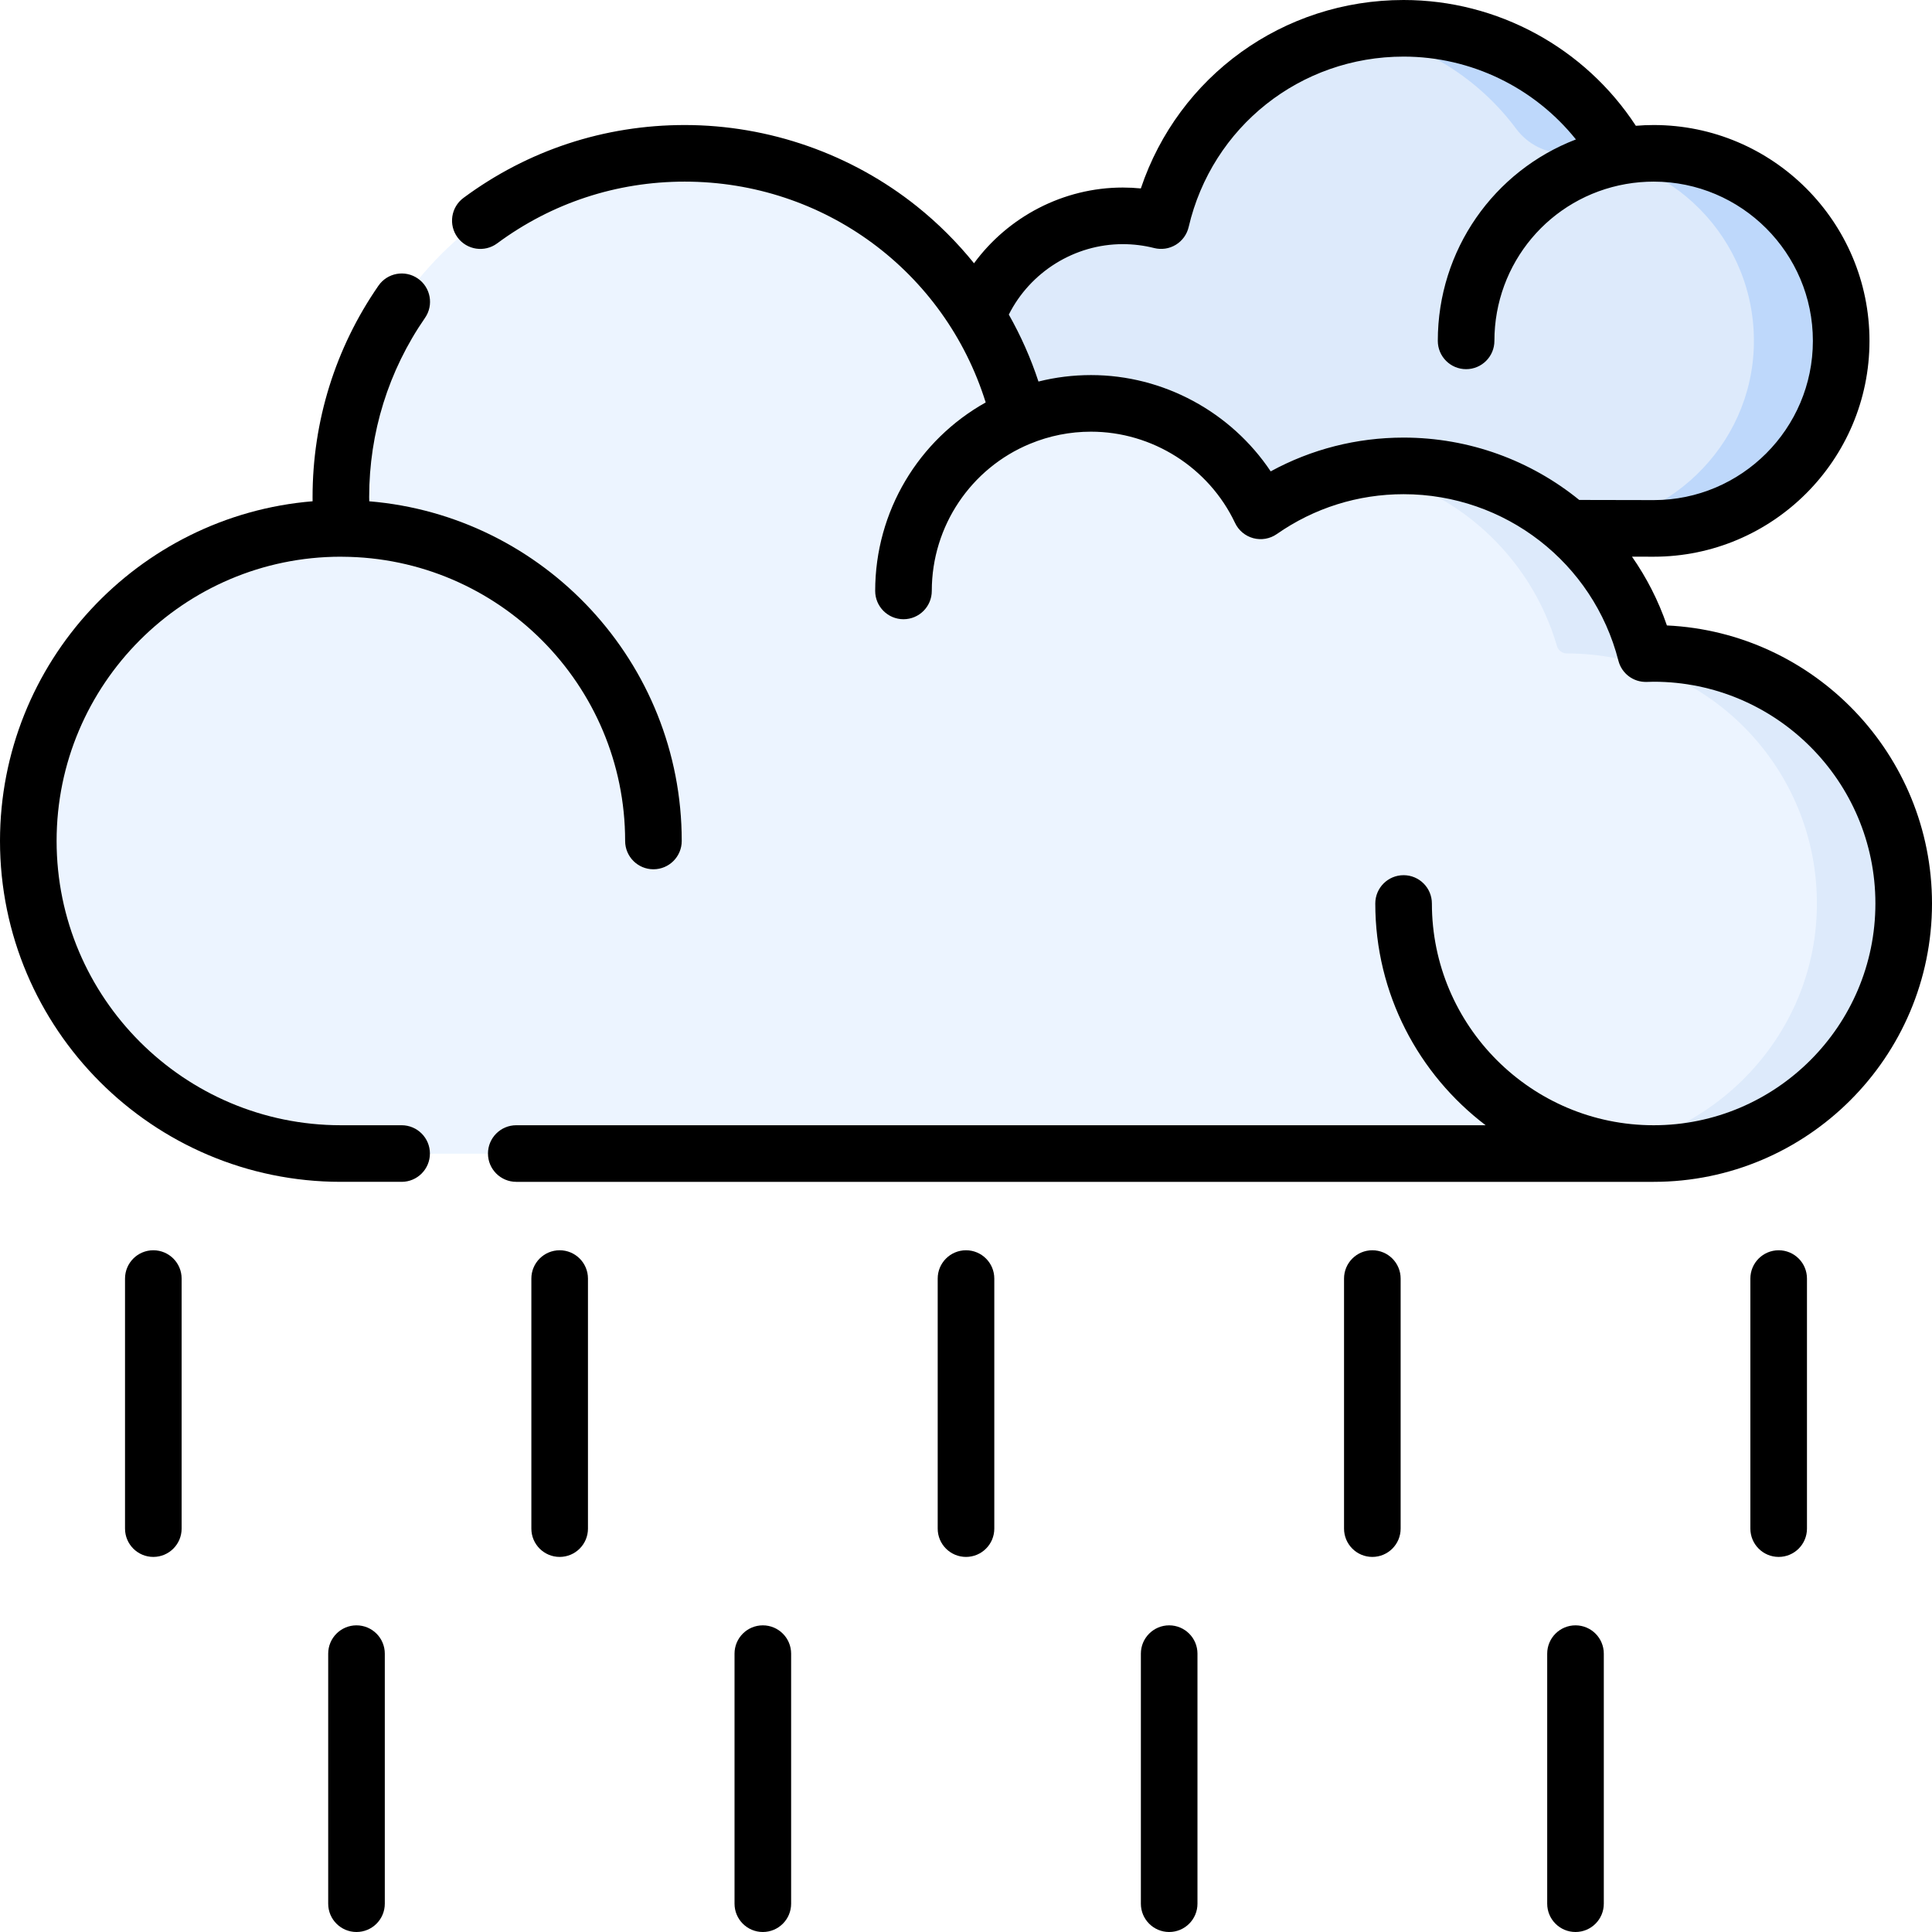
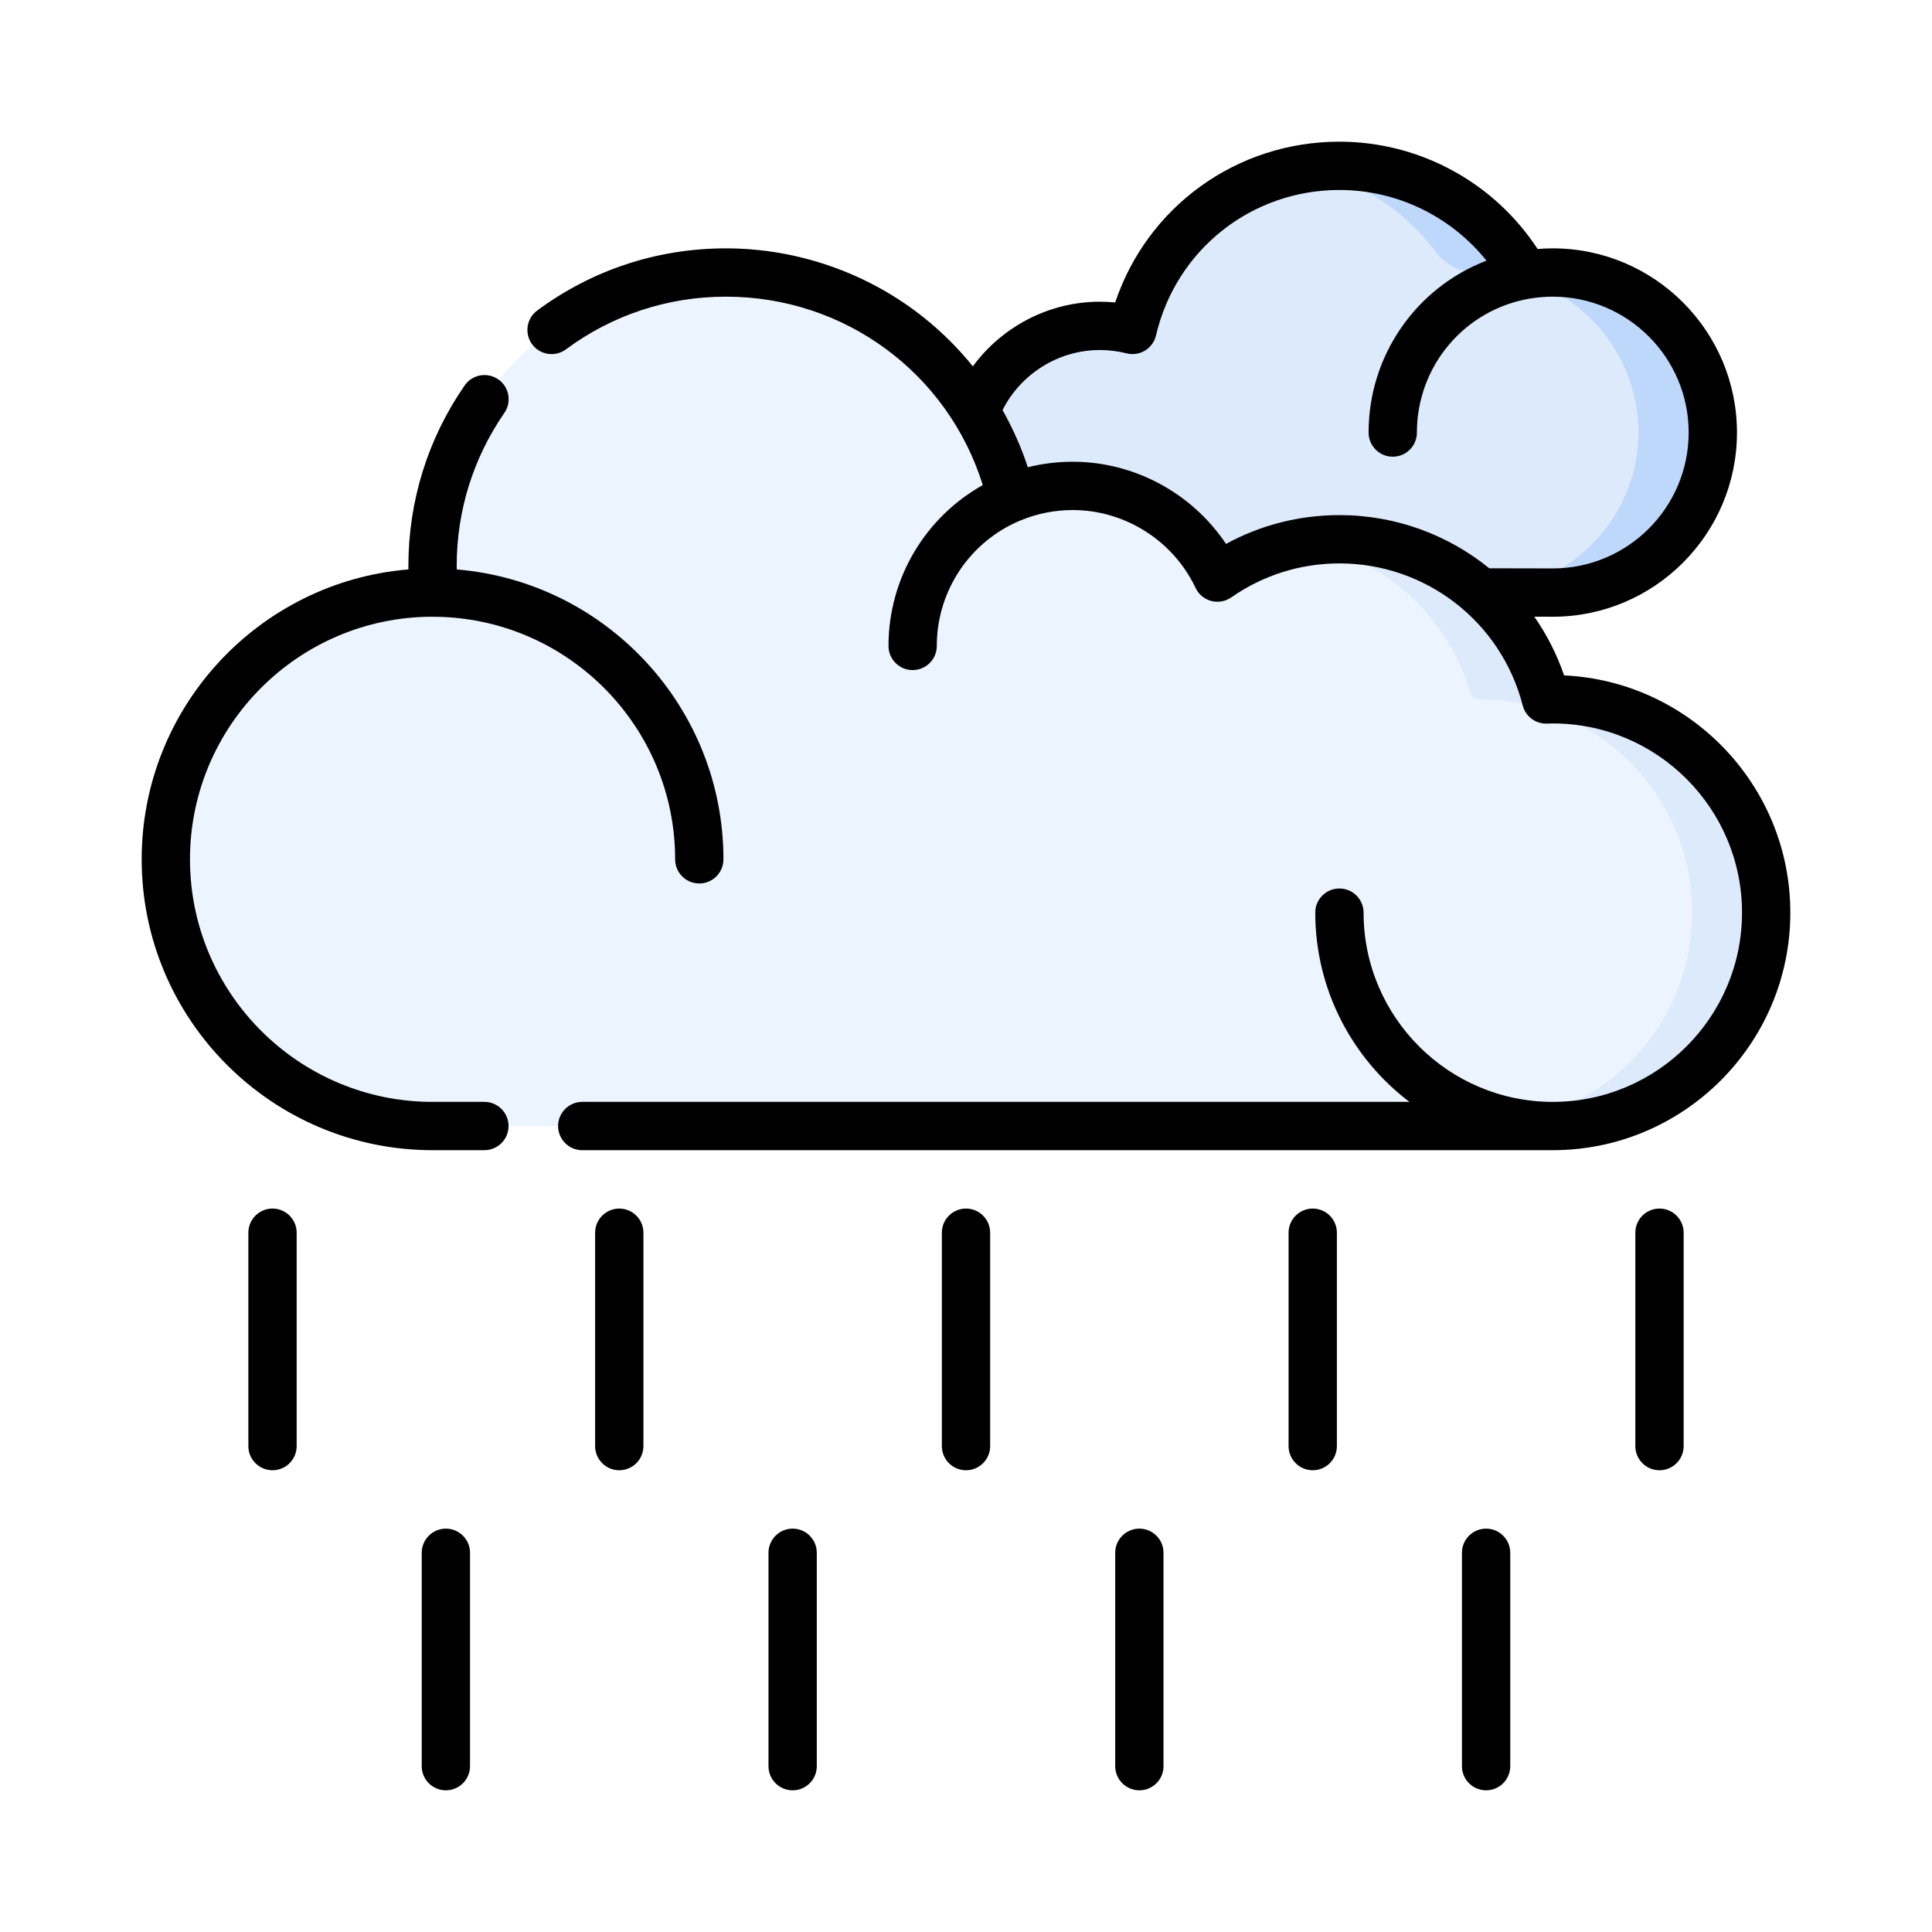
- <svg xmlns="http://www.w3.org/2000/svg" id="Capa_1" enable-background="new 0 0 512 512" height="512" viewBox="0 0 512 512" width="512">
-   <g>
-     <g>
-       <path d="m297.417 140.033c-23.801 0-42.897-20.421-41.18-44.563 1.41-19.817 17.108-36.027 36.872-38.05 2.782-.285 5.513-.289 8.171-.041 3.628.338 6.974-1.954 8.161-5.398 8.925-25.883 33.481-44.481 62.396-44.481 21.694 0 40.935 10.471 52.965 26.631 3.067 4.12 7.852 6.537 12.988 6.504.104-.001.209-.001.314-.001 27.731 0 50.158 22.712 49.693 50.549-.455 27.251-23.256 48.851-50.511 48.851h-139.869z" fill="#ddeafb" />
-       <path d="m438.104 40.633c-.105 0-.209 0-.314.001-5.136.034-9.921-2.384-12.988-6.504-12.03-16.159-31.271-26.63-52.965-26.63-3.918 0-7.751.353-11.481 1.007 16.908 2.978 31.595 12.392 41.445 25.623 3.067 4.12 7.852 6.537 12.988 6.504.104-.001.209-.001.314-.001 27.731 0 50.158 22.712 49.693 50.549-.455 27.251-23.256 48.851-50.511 48.851h23c27.255 0 50.056-21.6 50.511-48.851.466-27.837-21.961-50.549-49.692-50.549z" fill="#bed8fb" />
-       <g>
-         <g>
-           <path d="m438.233 173.167h-.023c-1.221 0-2.271-.821-2.613-1.993-8.026-27.564-33.476-47.707-63.631-47.707-11.275 0-21.887 2.825-31.179 7.795-3.642 1.948-8.163.93-10.478-2.49-8.934-13.196-24.04-21.872-41.176-21.872-4.008 0-7.903.477-11.635 1.374-4.043.972-8.218-1.2-9.524-5.148-12.002-36.299-46.202-62.492-86.524-62.492-50.322 0-91.117 40.794-91.117 91.117 0 1.143.029 2.278.077 3.409.047 1.119-.32 2.217-1.009 3.1l-.071.091c-.863 1.106-2.17 1.758-3.571 1.835-44.09 2.402-79.009 39.258-78.247 84.123.771 45.352 38.501 81.391 83.861 81.391h345.872c36.419 0 66.776-28.971 67.249-65.387.48-37.001-29.37-67.146-66.261-67.146z" fill="#ecf4ff" />
-           <path d="m438.233 173.167h-.023c-1.221 0-2.271-.821-2.613-1.993-8.026-27.564-33.476-47.707-63.631-47.707-11.275 0-21.887 2.825-31.179 7.795-3.642 1.948-8.163.93-10.478-2.49-8.934-13.196-24.04-21.872-41.176-21.872-4.008 0-7.903.477-11.635 1.374-4.043.972-8.218-1.2-9.524-5.148-12.002-36.299-46.202-62.492-86.524-62.492-50.322 0-91.117 40.794-91.117 91.117 0 1.143.029 2.278.077 3.409.047 1.119-.32 2.217-1.009 3.1l-.071.091c-.863 1.106-2.17 1.758-3.571 1.835-44.09 2.402-79.009 39.258-78.247 84.123.771 45.352 38.501 81.391 83.861 81.391h345.872c36.419 0 66.776-28.971 67.249-65.387.48-37.001-29.37-67.146-66.261-67.146z" fill="#ecf4ff" />
-           <path d="m438.233 173.167h-.023c-1.22 0-2.271-.821-2.613-1.993-8.026-27.564-33.476-47.707-63.631-47.707-3.921 0-7.759.349-11.492 1.004 24.976 4.374 45.142 22.728 52.123 46.703.341 1.172 1.392 1.993 2.613 1.993h.023c36.891 0 66.741 30.145 66.261 67.146-.472 36.417-30.829 65.387-67.249 65.387h23c36.419 0 66.776-28.97 67.249-65.387.48-37.001-29.37-67.146-66.261-67.146z" fill="#ddeafb" />
+ <svg xmlns="http://www.w3.org/2000/svg" viewBox="0 0 600 600" width="600" height="600">
+   <style>
+ 		tspan { white-space:pre }
+ 		.shp0 { fill: #ddeafb } 
+ 		.shp1 { fill: #bed8fb } 
+ 		.shp2 { fill: #ecf4ff } 
+ 		.shp3 { fill: #000000 } 
+ 	</style>
+   <g id="Layer">
+     <g id="Layer">
+       <path id="Layer" class="shp0" d="M341.42 184.03C317.62 184.03 298.52 163.61 300.24 139.47C301.65 119.65 317.34 103.44 337.11 101.42C339.89 101.13 342.62 101.13 345.28 101.38C348.91 101.72 352.25 99.42 353.44 95.98C362.37 70.1 386.92 51.5 415.84 51.5C437.53 51.5 456.77 61.97 468.8 78.13C471.87 82.25 476.65 84.67 481.79 84.63C481.89 84.63 482 84.63 482.1 84.63C509.84 84.63 532.26 107.35 531.8 135.18C531.34 162.43 508.54 184.03 481.29 184.03L341.42 184.03L341.42 184.03Z" />
+       <path id="Layer" class="shp1" d="M482.1 84.63C482 84.63 481.89 84.63 481.79 84.63C476.65 84.67 471.87 82.25 468.8 78.13C456.77 61.97 437.53 51.5 415.84 51.5C411.92 51.5 408.09 51.85 404.36 52.51C421.26 55.48 435.95 64.9 445.8 78.13C448.87 82.25 453.65 84.67 458.79 84.63C458.89 84.63 459 84.63 459.1 84.63C486.83 84.63 509.26 107.34 508.8 135.18C508.34 162.43 485.54 184.03 458.28 184.03L481.28 184.03C508.54 184.03 531.34 162.43 531.8 135.18C532.26 107.35 509.83 84.63 482.1 84.63L482.1 84.63Z" />
+       <g id="Layer">
+         <g id="Layer">
+           <path id="Layer" class="shp2" d="M482.23 217.17L482.21 217.17C480.99 217.17 479.94 216.35 479.6 215.17C471.57 187.61 446.12 167.47 415.97 167.47C404.69 167.47 394.08 170.29 384.79 175.26C381.15 177.21 376.62 176.19 374.31 172.77C365.38 159.58 350.27 150.9 333.13 150.9C329.13 150.9 325.23 151.38 321.5 152.27C317.46 153.25 313.28 151.07 311.97 147.13C299.97 110.83 265.77 84.63 225.45 84.63C175.13 84.63 134.33 125.43 134.33 175.75C134.33 176.89 134.36 178.03 134.41 179.16C134.46 180.28 134.09 181.38 133.4 182.26L133.33 182.35C132.47 183.46 131.16 184.11 129.76 184.19C85.67 186.59 50.75 223.44 51.51 268.31C52.28 313.66 90.01 349.7 135.37 349.7L481.25 349.7C517.66 349.7 548.02 320.73 548.49 284.31C548.97 247.31 519.12 217.17 482.23 217.17L482.23 217.17Z" />
+           <path id="Layer" class="shp2" d="M482.23 217.17L482.21 217.17C480.99 217.17 479.94 216.35 479.6 215.17C471.57 187.61 446.12 167.47 415.97 167.47C404.69 167.47 394.08 170.29 384.79 175.26C381.15 177.21 376.62 176.19 374.31 172.77C365.38 159.58 350.27 150.9 333.13 150.9C329.13 150.9 325.23 151.38 321.5 152.27C317.46 153.25 313.28 151.07 311.97 147.13C299.97 110.83 265.77 84.63 225.45 84.63C175.13 84.63 134.33 125.43 134.33 175.75C134.33 176.89 134.36 178.03 134.41 179.16C134.46 180.28 134.09 181.38 133.4 182.26L133.33 182.35C132.47 183.46 131.16 184.11 129.76 184.19C85.67 186.59 50.75 223.44 51.51 268.31C52.28 313.66 90.01 349.7 135.37 349.7L481.25 349.7C517.66 349.7 548.02 320.73 548.49 284.31C548.97 247.31 519.12 217.17 482.23 217.17L482.23 217.17Z" />
+           <path id="Layer" class="shp0" d="M482.23 217.17L482.21 217.17C480.99 217.17 479.94 216.35 479.6 215.17C471.57 187.61 446.12 167.47 415.97 167.47C412.05 167.47 408.21 167.82 404.47 168.47C429.45 172.85 449.62 191.2 456.6 215.17C456.94 216.35 457.99 217.17 459.21 217.17L459.23 217.17C496.12 217.17 525.97 247.31 525.49 284.31C525.02 320.73 494.67 349.7 458.25 349.7L481.25 349.7C517.66 349.7 548.02 320.73 548.49 284.31C548.97 247.31 519.12 217.17 482.23 217.17L482.23 217.17Z" />
        </g>
      </g>
    </g>
-     <g>
-       <path d="m106.434 298.2h-16.1c-41.54 0-75.334-33.794-75.334-75.333 0-41.514 33.753-75.293 75.257-75.334.152.005.305.01.456.01h.002c41.364.208 74.952 33.913 74.952 75.324 0 4.142 3.358 7.5 7.5 7.5s7.5-3.358 7.5-7.5c0-47.276-36.506-86.18-82.807-90.017-.005-.365-.026-.737-.026-1.099 0-17.086 5.117-33.515 14.797-47.509 2.356-3.406 1.505-8.078-1.901-10.434-3.405-2.358-8.079-1.505-10.435 1.901-11.423 16.512-17.462 35.891-17.462 56.041 0 .363.002.726.006 1.091-46.317 3.822-82.839 42.739-82.839 90.026 0 49.81 40.523 90.333 90.333 90.333h16.1c4.142 0 7.5-3.358 7.5-7.5.001-4.142-3.357-7.5-7.499-7.5z" />
-       <path d="m441.747 165.749c-2.254-6.581-5.392-12.694-9.252-18.227l5.738.012c31.54 0 57.2-25.66 57.2-57.2 0-31.541-25.66-57.2-57.2-57.2-1.56 0-3.136.067-4.716.2-13.518-20.684-36.655-33.334-61.55-33.334-31.954 0-59.654 20.206-69.633 49.935-1.59-.156-3.188-.234-4.788-.234-15.729 0-30.361 7.718-39.42 20.067-4.452-5.512-9.5-10.563-15.071-15.026-17.395-13.934-39.273-21.608-61.605-21.608-21.287 0-41.557 6.676-58.619 19.305-3.329 2.464-4.03 7.161-1.566 10.49s7.161 4.03 10.491 1.566c14.46-10.704 31.645-16.362 49.694-16.362 36.938 0 68.924 23.782 79.77 58.52-17.757 9.918-29.287 28.845-29.287 49.947 0 4.142 3.358 7.5 7.5 7.5s7.5-3.358 7.5-7.5c0-17.243 10.431-32.515 25.98-38.969.024-.01.048-.016.072-.025 5.13-2.127 10.562-3.206 16.148-3.206 16.235 0 31.217 9.494 38.167 24.186.943 1.996 2.72 3.475 4.853 4.042 2.133.566 4.409.166 6.22-1.1 9.894-6.909 21.51-10.561 33.593-10.561 26.854 0 50.264 18.141 56.927 44.116.872 3.401 3.949 5.735 7.498 5.633 0 0 1.397-.049 1.842-.049 32.404 0 58.767 26.363 58.767 58.767s-26.362 58.767-58.767 58.767-58.767-26.363-58.767-58.767c0-4.142-3.357-7.5-7.5-7.5s-7.5 3.358-7.5 7.5c0 23.962 11.491 45.284 29.244 58.767h-256.893c-4.142 0-7.5 3.358-7.5 7.5s3.358 7.5 7.5 7.5h301.417c40.675 0 73.767-33.092 73.767-73.767-.001-39.499-31.203-71.846-70.254-73.685zm-104.999-40.832c-10.508-15.723-28.413-25.517-47.614-25.517-4.74 0-9.4.574-13.932 1.712-2.021-6.166-4.668-12.109-7.854-17.749 5.676-11.28 17.403-18.663 30.198-18.663 2.809 0 5.607.348 8.316 1.033 1.951.493 4.021.182 5.74-.865 1.72-1.047 2.946-2.741 3.403-4.702 6.204-26.593 29.627-45.166 56.962-45.166 17.902 0 34.661 8.222 45.668 21.953-21.733 8.336-36.602 29.296-36.602 53.38 0 4.142 3.357 7.5 7.5 7.5s7.5-3.358 7.5-7.5c0-20.557 14.67-38.039 34.881-41.569 2.451-.428 4.92-.631 7.319-.631 23.27 0 42.2 18.931 42.2 42.2s-18.931 42.2-42.185 42.2l-19.734-.04c-12.816-10.412-29.099-16.526-46.548-16.526-12.419 0-24.446 3.074-35.218 8.95z" />
-       <path d="m40.633 331.333c-4.142 0-7.5 3.358-7.5 7.5v66.267c0 4.142 3.358 7.5 7.5 7.5s7.5-3.358 7.5-7.5v-66.267c0-4.142-3.358-7.5-7.5-7.5z" />
-       <path d="m148.317 331.333c-4.142 0-7.5 3.358-7.5 7.5v66.267c0 4.142 3.358 7.5 7.5 7.5s7.5-3.358 7.5-7.5v-66.267c0-4.142-3.358-7.5-7.5-7.5z" />
-       <path d="m94.475 430.733c-4.142 0-7.5 3.358-7.5 7.5v66.267c0 4.142 3.358 7.5 7.5 7.5s7.5-3.358 7.5-7.5v-66.267c0-4.142-3.358-7.5-7.5-7.5z" />
-       <path d="m202.158 430.733c-4.142 0-7.5 3.358-7.5 7.5v66.267c0 4.142 3.358 7.5 7.5 7.5s7.5-3.358 7.5-7.5v-66.267c0-4.142-3.358-7.5-7.5-7.5z" />
-       <path d="m309.842 430.733c-4.143 0-7.5 3.358-7.5 7.5v66.267c0 4.142 3.357 7.5 7.5 7.5s7.5-3.358 7.5-7.5v-66.267c0-4.142-3.358-7.5-7.5-7.5z" />
-       <path d="m256 331.333c-4.142 0-7.5 3.358-7.5 7.5v66.267c0 4.142 3.358 7.5 7.5 7.5 4.143 0 7.5-3.358 7.5-7.5v-66.267c0-4.142-3.357-7.5-7.5-7.5z" />
-       <path d="m363.684 331.333c-4.143 0-7.5 3.358-7.5 7.5v66.267c0 4.142 3.357 7.5 7.5 7.5s7.5-3.358 7.5-7.5v-66.267c0-4.142-3.358-7.5-7.5-7.5z" />
-       <path d="m471.366 331.333c-4.143 0-7.5 3.358-7.5 7.5v66.267c0 4.142 3.357 7.5 7.5 7.5s7.5-3.358 7.5-7.5v-66.267c0-4.142-3.357-7.5-7.5-7.5z" />
-       <path d="m417.525 430.733c-4.143 0-7.5 3.358-7.5 7.5v66.267c0 4.142 3.357 7.5 7.5 7.5s7.5-3.358 7.5-7.5v-66.267c0-4.142-3.357-7.5-7.5-7.5z" />
+     <g id="Layer">
+       <path id="Layer" class="shp3" d="M150.43 342.2L134.33 342.2C92.79 342.2 59 308.41 59 266.87C59 225.35 92.75 191.57 134.26 191.53C134.41 191.54 134.56 191.54 134.71 191.54L134.72 191.54C176.08 191.75 209.67 225.46 209.67 266.87C209.67 271.01 213.03 274.37 217.17 274.37C221.31 274.37 224.67 271.01 224.67 266.87C224.67 219.59 188.16 180.69 141.86 176.85C141.86 176.48 141.83 176.11 141.83 175.75C141.83 158.66 146.95 142.24 156.63 128.24C158.99 124.84 158.14 120.16 154.73 117.81C151.32 115.45 146.65 116.3 144.3 119.71C132.87 136.22 126.83 155.6 126.83 175.75C126.83 176.11 126.83 176.48 126.84 176.84C80.52 180.66 44 219.58 44 266.87C44 316.68 84.52 357.2 134.33 357.2L150.43 357.2C154.57 357.2 157.93 353.84 157.93 349.7C157.93 345.56 154.58 342.2 150.43 342.2L150.43 342.2Z" />
+       <path id="Layer" fill-rule="evenodd" class="shp3" d="M485.75 209.75C524.8 211.59 556 243.93 556 283.43C556 324.11 522.91 357.2 482.23 357.2L180.82 357.2C176.68 357.2 173.32 353.84 173.32 349.7C173.32 345.56 176.68 342.2 180.82 342.2L437.71 342.2C419.96 328.72 408.47 307.4 408.47 283.43C408.47 279.29 411.82 275.93 415.97 275.93C420.11 275.93 423.47 279.29 423.47 283.43C423.47 315.84 449.83 342.2 482.23 342.2C514.64 342.2 541 315.84 541 283.43C541 251.03 514.64 224.67 482.23 224.67C481.79 224.67 480.39 224.72 480.39 224.72C476.84 224.82 473.77 222.48 472.89 219.08C466.23 193.11 442.82 174.97 415.97 174.97C403.88 174.97 392.27 178.62 382.37 185.53C380.56 186.79 378.29 187.19 376.15 186.63C374.02 186.06 372.24 184.58 371.3 182.59C364.35 167.89 349.37 158.4 333.13 158.4C327.55 158.4 322.11 159.48 316.98 161.61C316.96 161.62 316.94 161.62 316.91 161.63C301.36 168.08 290.93 183.36 290.93 200.6C290.93 204.74 287.57 208.1 283.43 208.1C279.29 208.1 275.93 204.74 275.93 200.6C275.93 179.5 287.46 160.57 305.22 150.65C294.37 115.91 262.39 92.13 225.45 92.13C207.4 92.13 190.22 97.79 175.76 108.49C172.43 110.96 167.73 110.26 165.26 106.93C162.8 103.6 163.5 98.9 166.83 96.44C183.89 83.81 204.16 77.13 225.45 77.13C247.78 77.13 269.66 84.81 287.05 98.74C292.63 103.2 297.67 108.26 302.13 113.77C311.19 101.42 325.82 93.7 341.55 93.7C343.15 93.7 344.74 93.78 346.33 93.93C356.31 64.21 384.01 44 415.97 44C440.86 44 464 56.65 477.52 77.33C479.1 77.2 480.67 77.13 482.23 77.13C513.77 77.13 539.43 102.79 539.43 134.33C539.43 165.87 513.77 191.53 482.23 191.53L476.5 191.52C480.36 197.06 483.49 203.17 485.75 209.75ZM380.75 168.92C391.52 163.04 403.55 159.97 415.97 159.97C433.42 159.97 449.7 166.08 462.51 176.49L482.25 176.53C505.5 176.53 524.43 157.6 524.43 134.33C524.43 111.06 505.5 92.13 482.23 92.13C479.83 92.13 477.37 92.34 474.91 92.76C454.7 96.29 440.03 113.78 440.03 134.33C440.03 138.48 436.68 141.83 432.53 141.83C428.39 141.83 425.03 138.48 425.03 134.33C425.03 110.25 439.9 89.29 461.64 80.95C450.63 67.22 433.87 59 415.97 59C388.63 59 365.21 77.57 359.01 104.17C358.55 106.13 357.32 107.82 355.6 108.87C353.88 109.92 351.81 110.23 349.86 109.73C347.15 109.05 344.36 108.7 341.55 108.7C328.75 108.7 317.02 116.08 311.35 127.36C314.53 133 317.18 138.95 319.2 145.11C323.73 143.97 328.39 143.4 333.13 143.4C352.34 143.4 370.24 153.19 380.75 168.92Z" />
+       <path id="Layer" class="shp3" d="M84.63 375.33C80.49 375.33 77.13 378.69 77.13 382.83L77.13 449.1C77.13 453.24 80.49 456.6 84.63 456.6C88.78 456.6 92.13 453.24 92.13 449.1L92.13 382.83C92.13 378.69 88.78 375.33 84.63 375.33Z" />
+       <path id="Layer" class="shp3" d="M192.32 375.33C188.18 375.33 184.82 378.69 184.82 382.83L184.82 449.1C184.82 453.24 188.18 456.6 192.32 456.6C196.46 456.6 199.82 453.24 199.82 449.1L199.82 382.83C199.82 378.69 196.46 375.33 192.32 375.33Z" />
+       <path id="Layer" class="shp3" d="M138.47 474.73C134.33 474.73 130.97 478.09 130.97 482.23L130.97 548.5C130.97 552.64 134.33 556 138.47 556C142.62 556 145.97 552.64 145.97 548.5L145.97 482.23C145.97 478.09 142.62 474.73 138.47 474.73Z" />
+       <path id="Layer" class="shp3" d="M246.16 474.73C242.02 474.73 238.66 478.09 238.66 482.23L238.66 548.5C238.66 552.64 242.02 556 246.16 556C250.3 556 253.66 552.64 253.66 548.5L253.66 482.23C253.66 478.09 250.3 474.73 246.16 474.73Z" />
+       <path id="Layer" class="shp3" d="M353.84 474.73C349.7 474.73 346.34 478.09 346.34 482.23L346.34 548.5C346.34 552.64 349.7 556 353.84 556C357.98 556 361.34 552.64 361.34 548.5L361.34 482.23C361.34 478.09 357.98 474.73 353.84 474.73Z" />
+       <path id="Layer" class="shp3" d="M300 375.33C295.86 375.33 292.5 378.69 292.5 382.83L292.5 449.1C292.5 453.24 295.86 456.6 300 456.6C304.14 456.6 307.5 453.24 307.5 449.1L307.5 382.83C307.5 378.69 304.14 375.33 300 375.33Z" />
+       <path id="Layer" class="shp3" d="M407.68 375.33C403.54 375.33 400.18 378.69 400.18 382.83L400.18 449.1C400.18 453.24 403.54 456.6 407.68 456.6C411.83 456.6 415.18 453.24 415.18 449.1L415.18 382.83C415.18 378.69 411.83 375.33 407.68 375.33Z" />
+       <path id="Layer" class="shp3" d="M515.37 375.33C511.22 375.33 507.87 378.69 507.87 382.83L507.87 449.1C507.87 453.24 511.22 456.6 515.37 456.6C519.51 456.6 522.87 453.24 522.87 449.1L522.87 382.83C522.87 378.69 519.51 375.33 515.37 375.33Z" />
+       <path id="Layer" class="shp3" d="M461.52 474.73C457.38 474.73 454.02 478.09 454.02 482.23L454.02 548.5C454.02 552.64 457.38 556 461.52 556C465.67 556 469.02 552.64 469.02 548.5L469.02 482.23C469.02 478.09 465.67 474.73 461.52 474.73Z" />
    </g>
  </g>
</svg>
